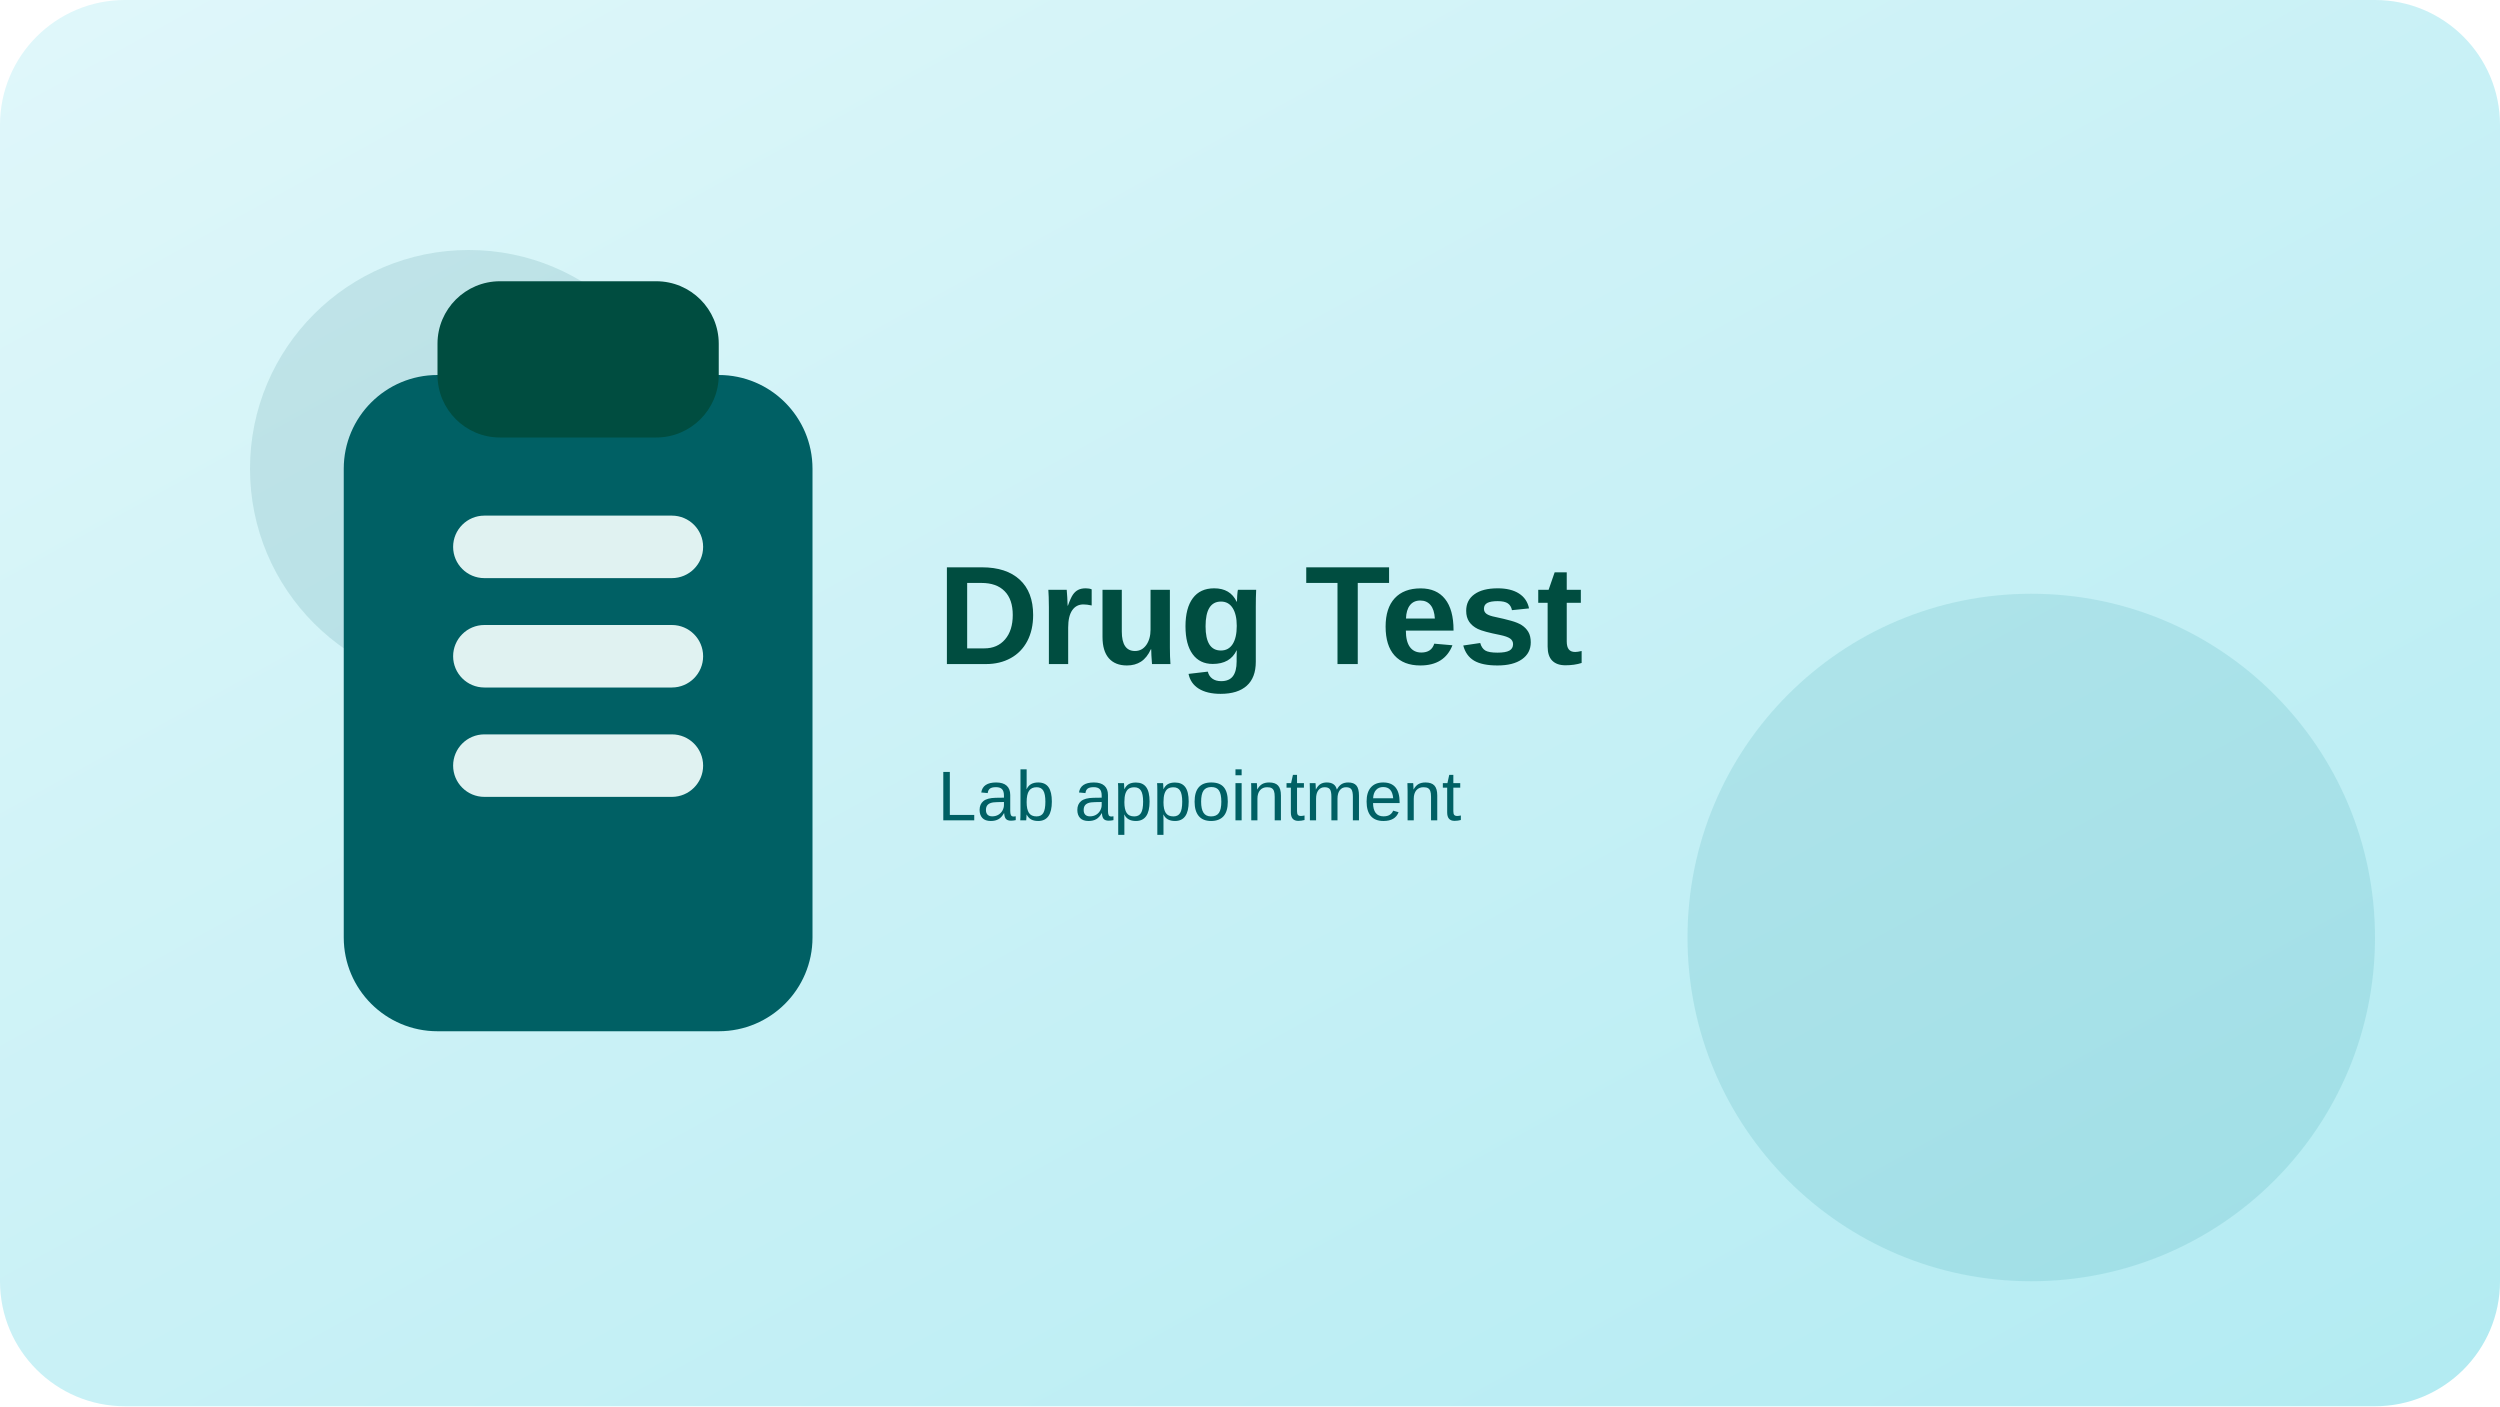
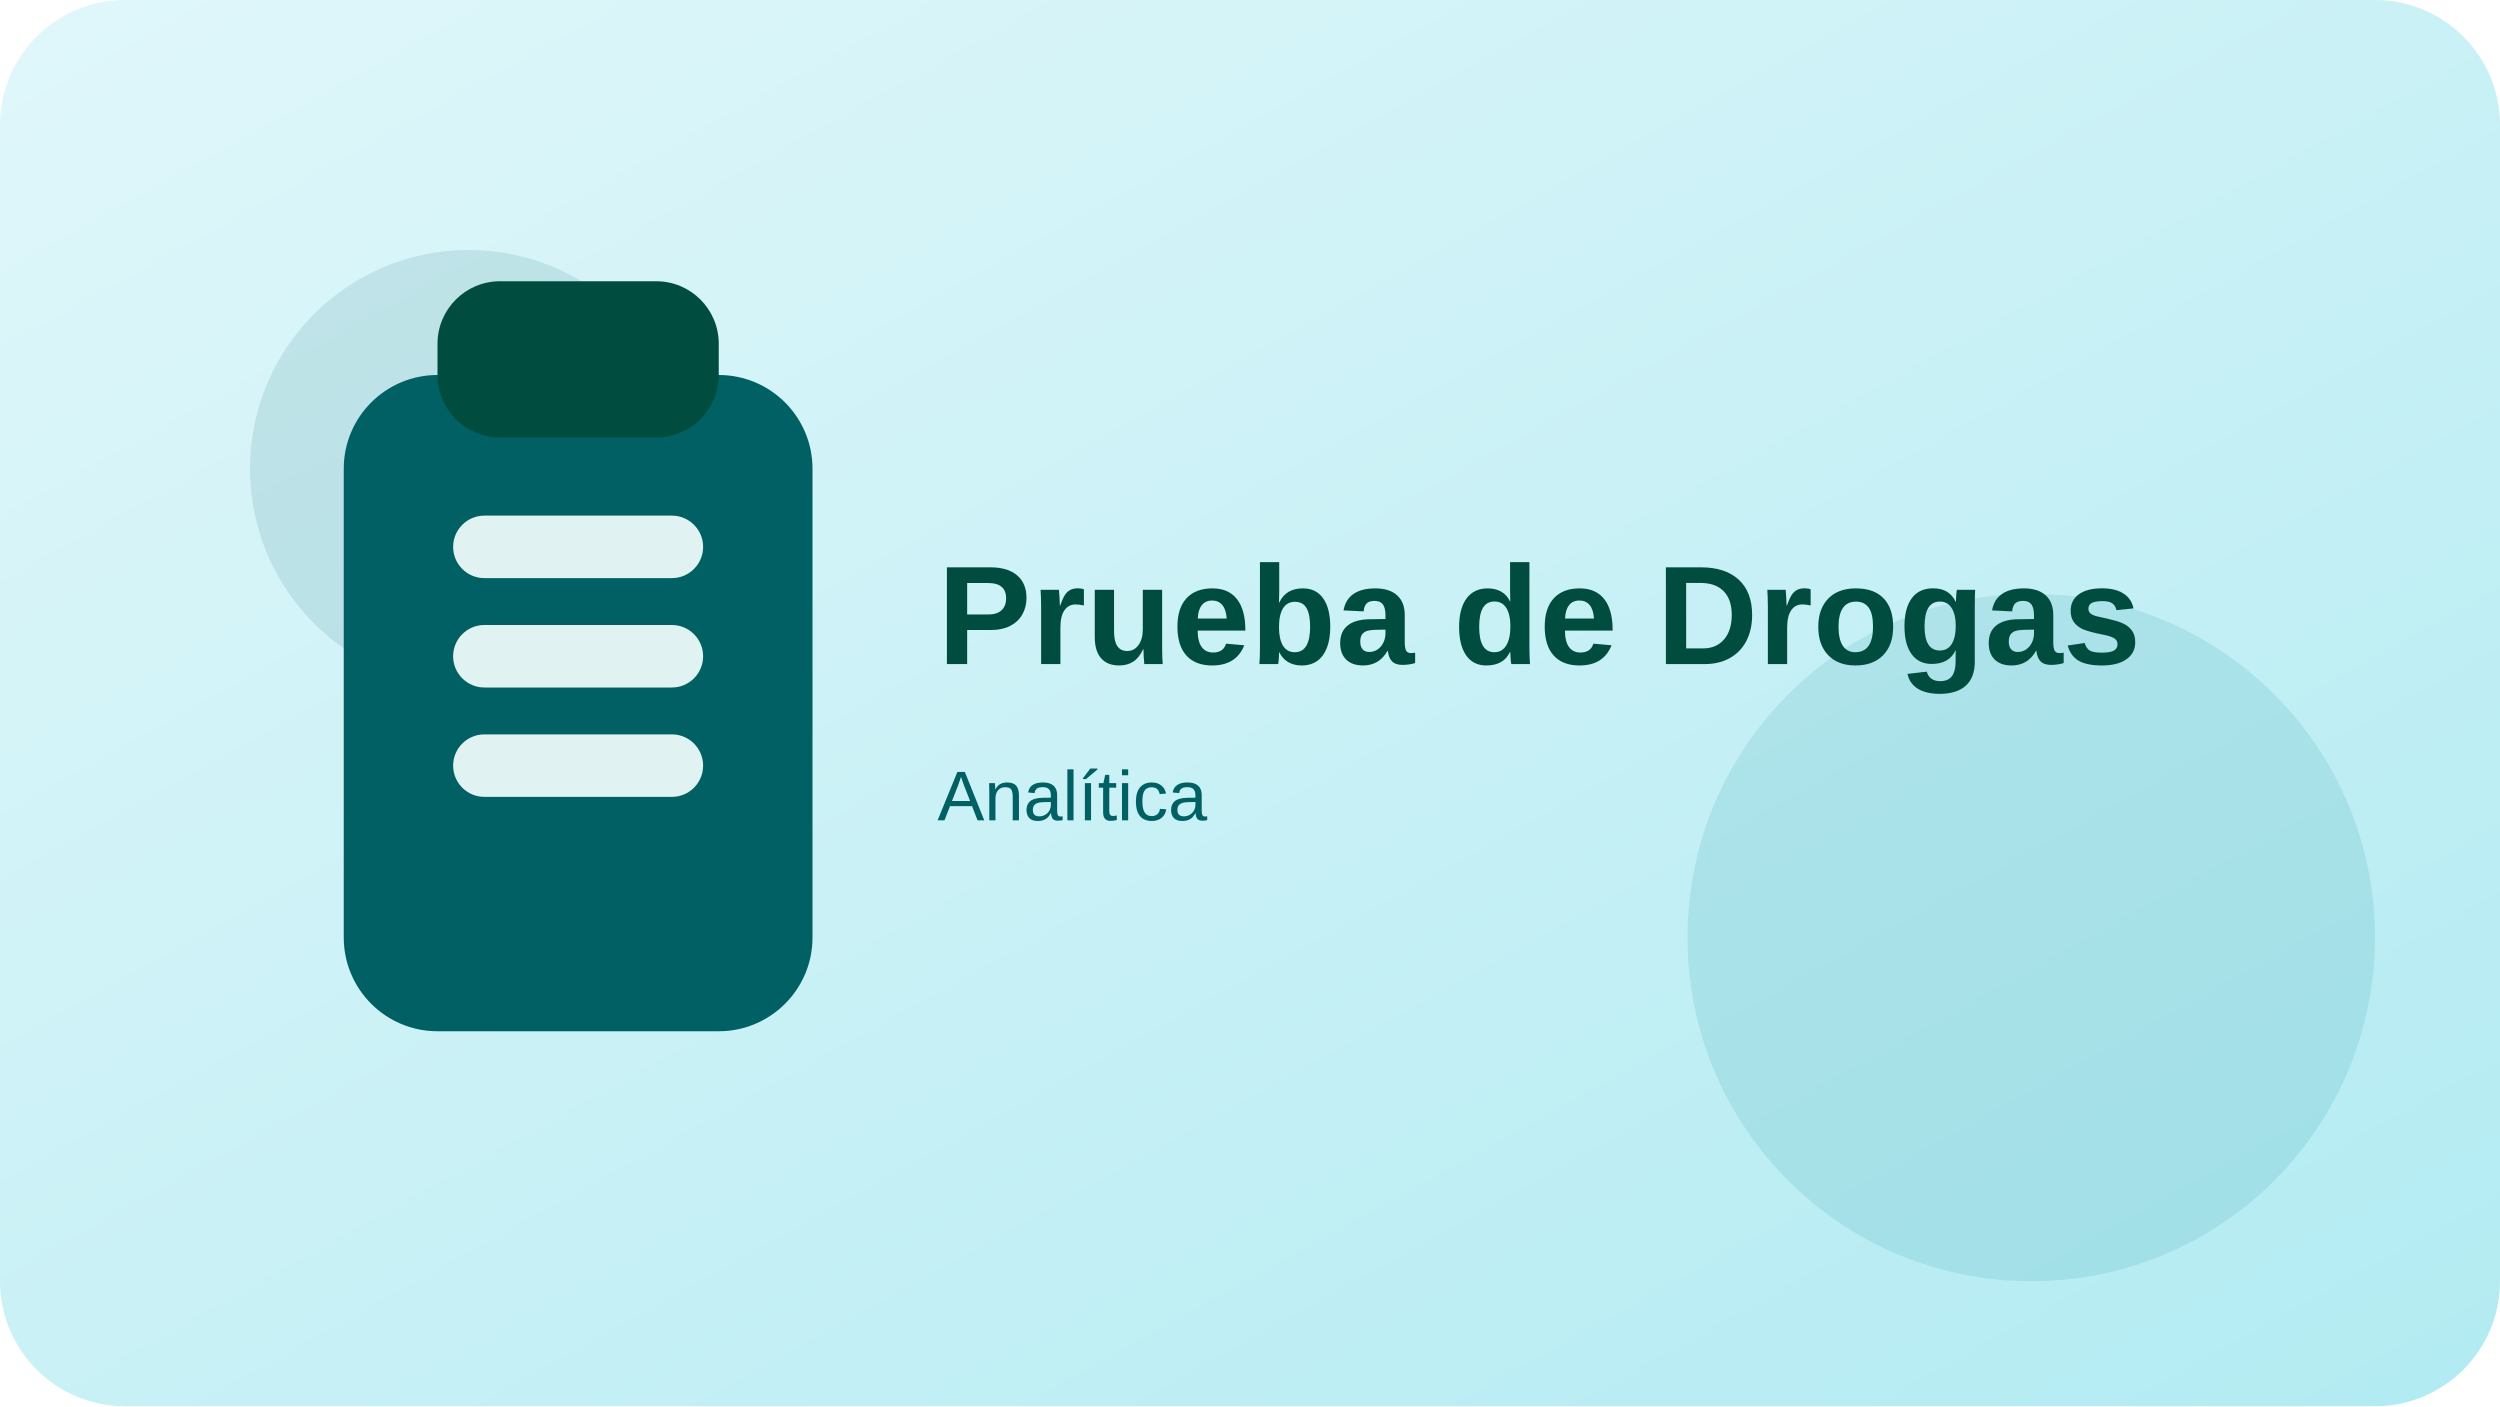
<svg xmlns="http://www.w3.org/2000/svg" width="640" height="360" viewBox="0 0 640 360">
  <defs>
    <linearGradient id="bg" x1="0" y1="0" x2="1" y2="1">
      <stop offset="0%" stop-color="#E0F7FA" />
      <stop offset="100%" stop-color="#B2EBF2" />
    </linearGradient>
  </defs>
  <rect width="640" height="360" rx="32" fill="url(#bg)" />
  <circle cx="120" cy="120" r="56" fill="#006064" opacity="0.12" />
  <circle cx="520" cy="240" r="88" fill="#00838F" opacity="0.12" />
  <rect x="88" y="96" width="120" height="168" rx="24" fill="#006064" />
  <rect x="112" y="72" width="72" height="40" rx="16" fill="#004D40" />
  <rect x="116" y="132" width="64" height="16" rx="8" fill="#E0F2F1" />
  <rect x="116" y="160" width="64" height="16" rx="8" fill="#E0F2F1" />
  <rect x="116" y="188" width="64" height="16" rx="8" fill="#E0F2F1" />
-   <text x="240" y="170" font-family="Lexend, Arial, sans-serif" font-size="36" font-weight="700" fill="#004D40">Drug Test</text>
-   <text x="240" y="210" font-family="Lexend, Arial, sans-serif" font-size="18" fill="#006064">Lab appointment</text>
+   <text x="240" y="170" font-family="Lexend, Arial, sans-serif" font-size="36" font-weight="700" fill="#004D40">Prueba de Drogas</text>
+   <text x="240" y="210" font-family="Lexend, Arial, sans-serif" font-size="18" fill="#006064">Analítica</text>
</svg>
